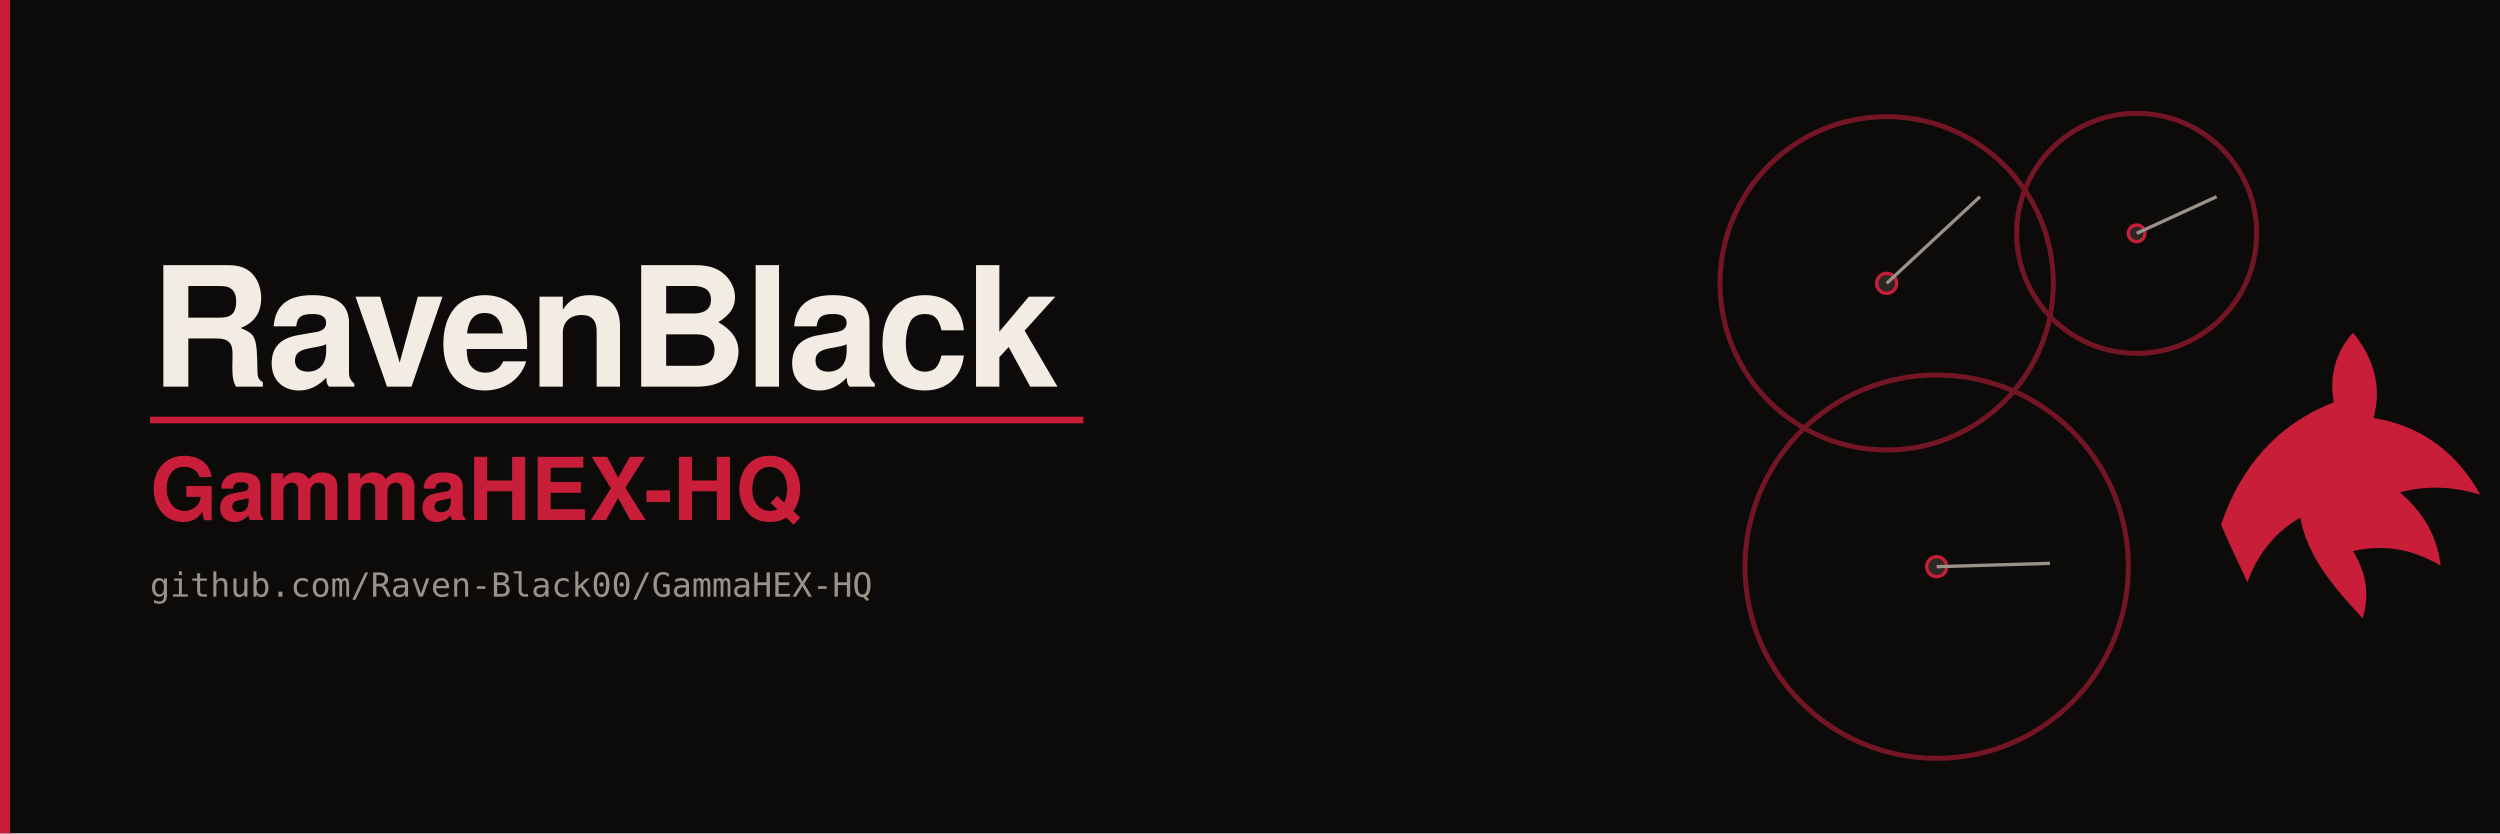
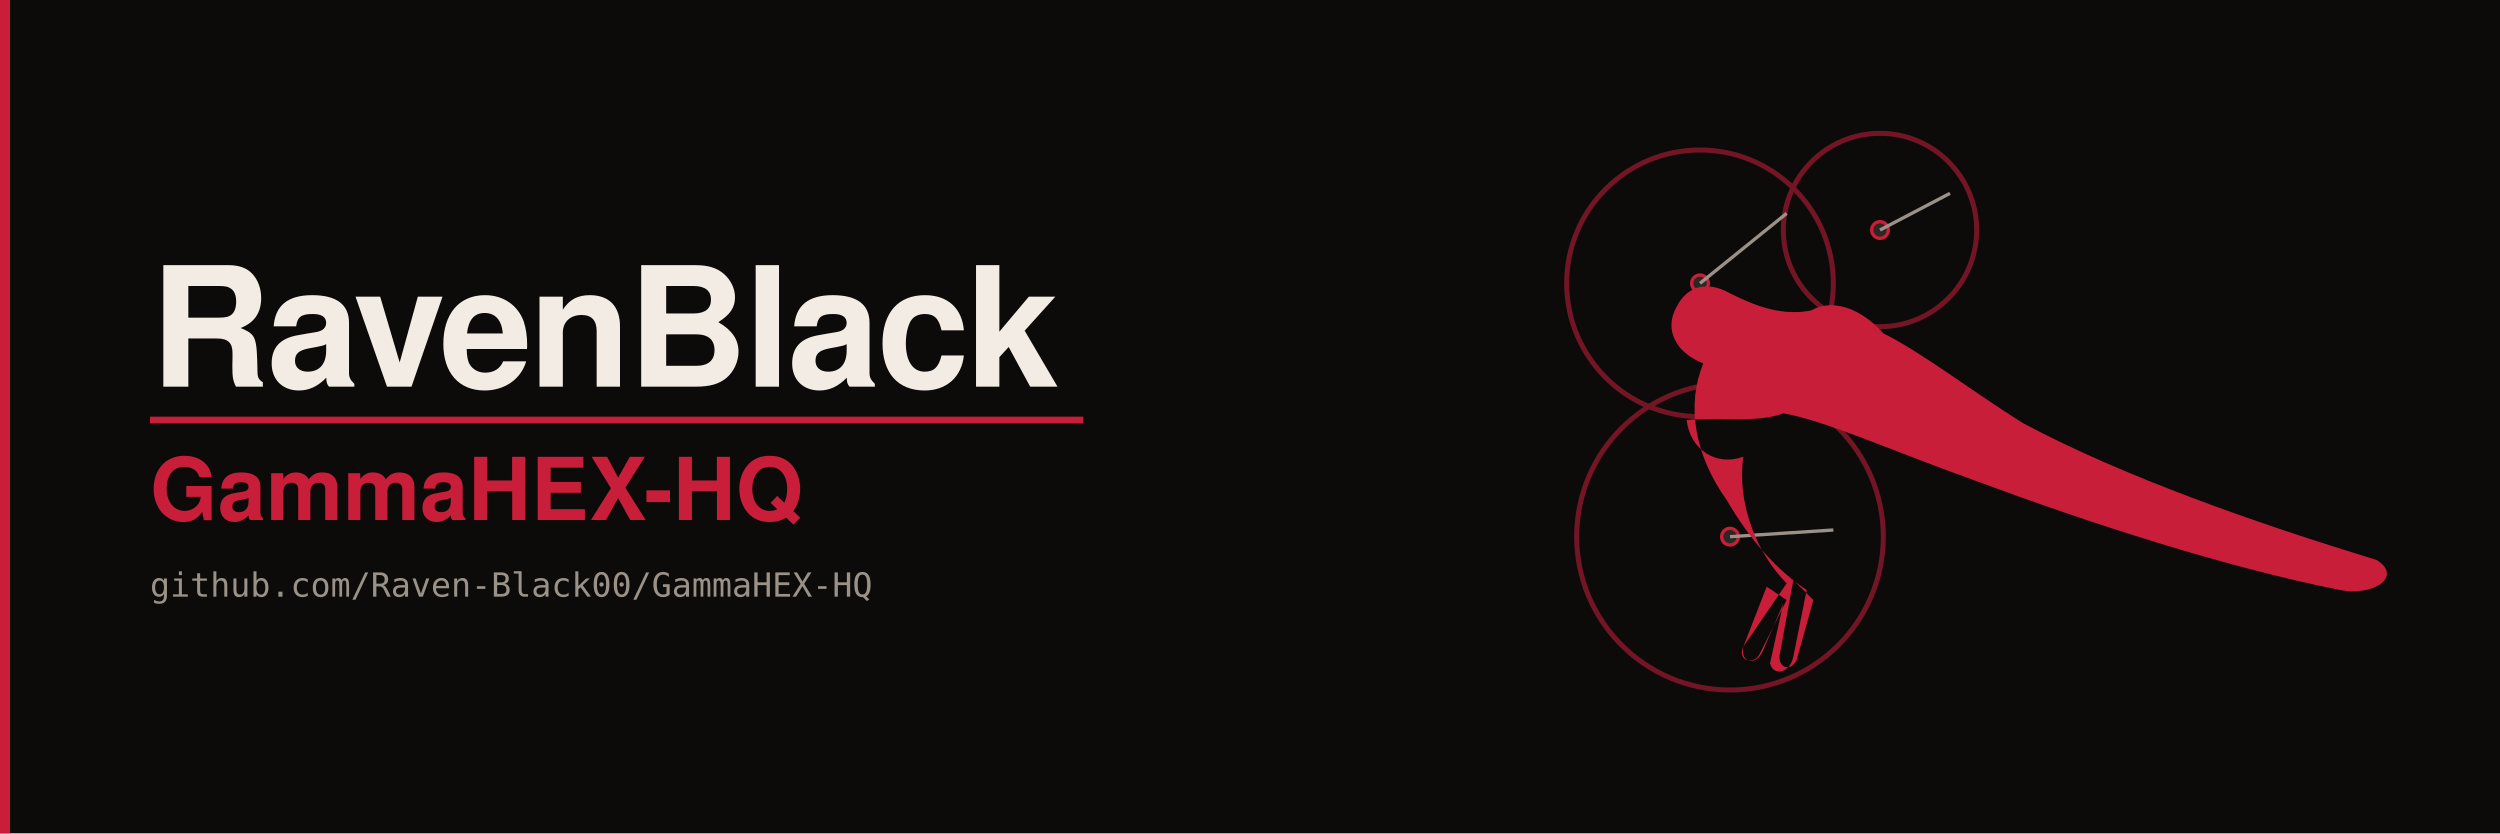
<svg xmlns="http://www.w3.org/2000/svg" viewBox="0 0 1500 500" role="img" aria-label="RavenBlack — GammaHEX-HQ">
  <rect width="1500" height="500" fill="#0c0b0a" />
  <rect x="0" y="0" width="6" height="500" fill="#c81e3a" />
  <text x="90" y="232" fill="#f2ece4" font-family="Chakra Petch, Segoe UI, Helvetica Neue, Helvetica, Arial, sans-serif" font-size="100" font-weight="700" letter-spacing="-2">RavenBlack</text>
  <rect x="90" y="250" width="560" height="4" fill="#c81e3a" />
  <text x="90" y="312" fill="#c81e3a" font-family="Chakra Petch, Segoe UI, Helvetica Neue, Helvetica, Arial, sans-serif" font-size="52" font-weight="600">GammaHEX-HQ</text>
  <text x="90" y="358" fill="#9a9188" font-family="ui-monospace, SFMono-Regular, Menlo, Consolas, monospace" font-size="20">github.com/Raven-Black00/GammaHEX-HQ</text>
  <g fill="none" stroke="#c81e3a" stroke-width="3" opacity="0.55">
-     <circle cx="1132" cy="170" r="100" />
-     <circle cx="1282" cy="140" r="72" />
-     <circle cx="1162" cy="340" r="115" />
+     <circle cx="1020" cy="170" r="80" />
+     <circle cx="1128" cy="138" r="58" />
+     <circle cx="1038" cy="322" r="92" />
  </g>
  <g fill="#2c2722" stroke="#c81e3a" stroke-width="2">
-     <circle cx="1132" cy="170" r="6" />
-     <circle cx="1282" cy="140" r="5" />
-     <circle cx="1162" cy="340" r="6" />
+     <circle cx="1020" cy="170" r="5" />
+     <circle cx="1128" cy="138" r="5" />
+     <circle cx="1038" cy="322" r="5" />
  </g>
  <g stroke="#9a9188" stroke-width="2">
-     <line x1="1132" y1="170" x2="1188" y2="118" />
-     <line x1="1282" y1="140" x2="1330" y2="118" />
-     <line x1="1162" y1="340" x2="1230" y2="338" />
+     <line x1="1020" y1="170" x2="1072" y2="128" />
+     <line x1="1128" y1="138" x2="1170" y2="116" />
+     <line x1="1038" y1="322" x2="1100" y2="318" />
  </g>
-   <g transform="translate(1288,168) scale(7.2)">
-     <path fill="#c81e3a" d="M6.2 20.4c1.6-4.8 4.7-8.4 9.4-10.2-.4-2.1.1-4.2 1.6-5.8 1.8 2.2 2.4 4.6 1.7 7.1 3.9.6 7 2.9 8.9 6.4-2.2-.7-4.5-.8-6.7-.2 1.9 1.6 3.1 3.6 3.4 6.1-2.4-1.4-4.8-1.8-7.3-1.2 1.1 1.8 1.4 3.6.8 5.6-2.6-2.8-4.6-5.2-5.2-8.4-2.1 1.2-3.6 3.1-4.4 5.4-.8-1.7-1.5-3.2-2.2-4.8Z" />
-   </g>
+   <path fill="#c81e3a" d="M1088 186c-18 4-34-2-50-10-14-8-26-4-32 8-8 14 0 28 16 34-10 24-6 54 14 82 14 24 30 42 48 54l-8 40c-2 10-12 12-14 4l8-36-12 28c-4 10-14 8-12-2l26-38c-18-18-30-48-26-76-16 6-32-4-34-22 22-2 42 2 58-4 24 4 64 22 114 40 70 26 150 52 220 66 20 4 38-8 22-18-72-22-152-50-212-82-32-20-60-42-84-54-16-18-36-22-48-10z M1076 348l-8 44c-2 8 6 12 10 4l10-36-12-12z M1060 352l-14 36c-4 8 6 12 10 4l16-32-12-8z" />
</svg>
